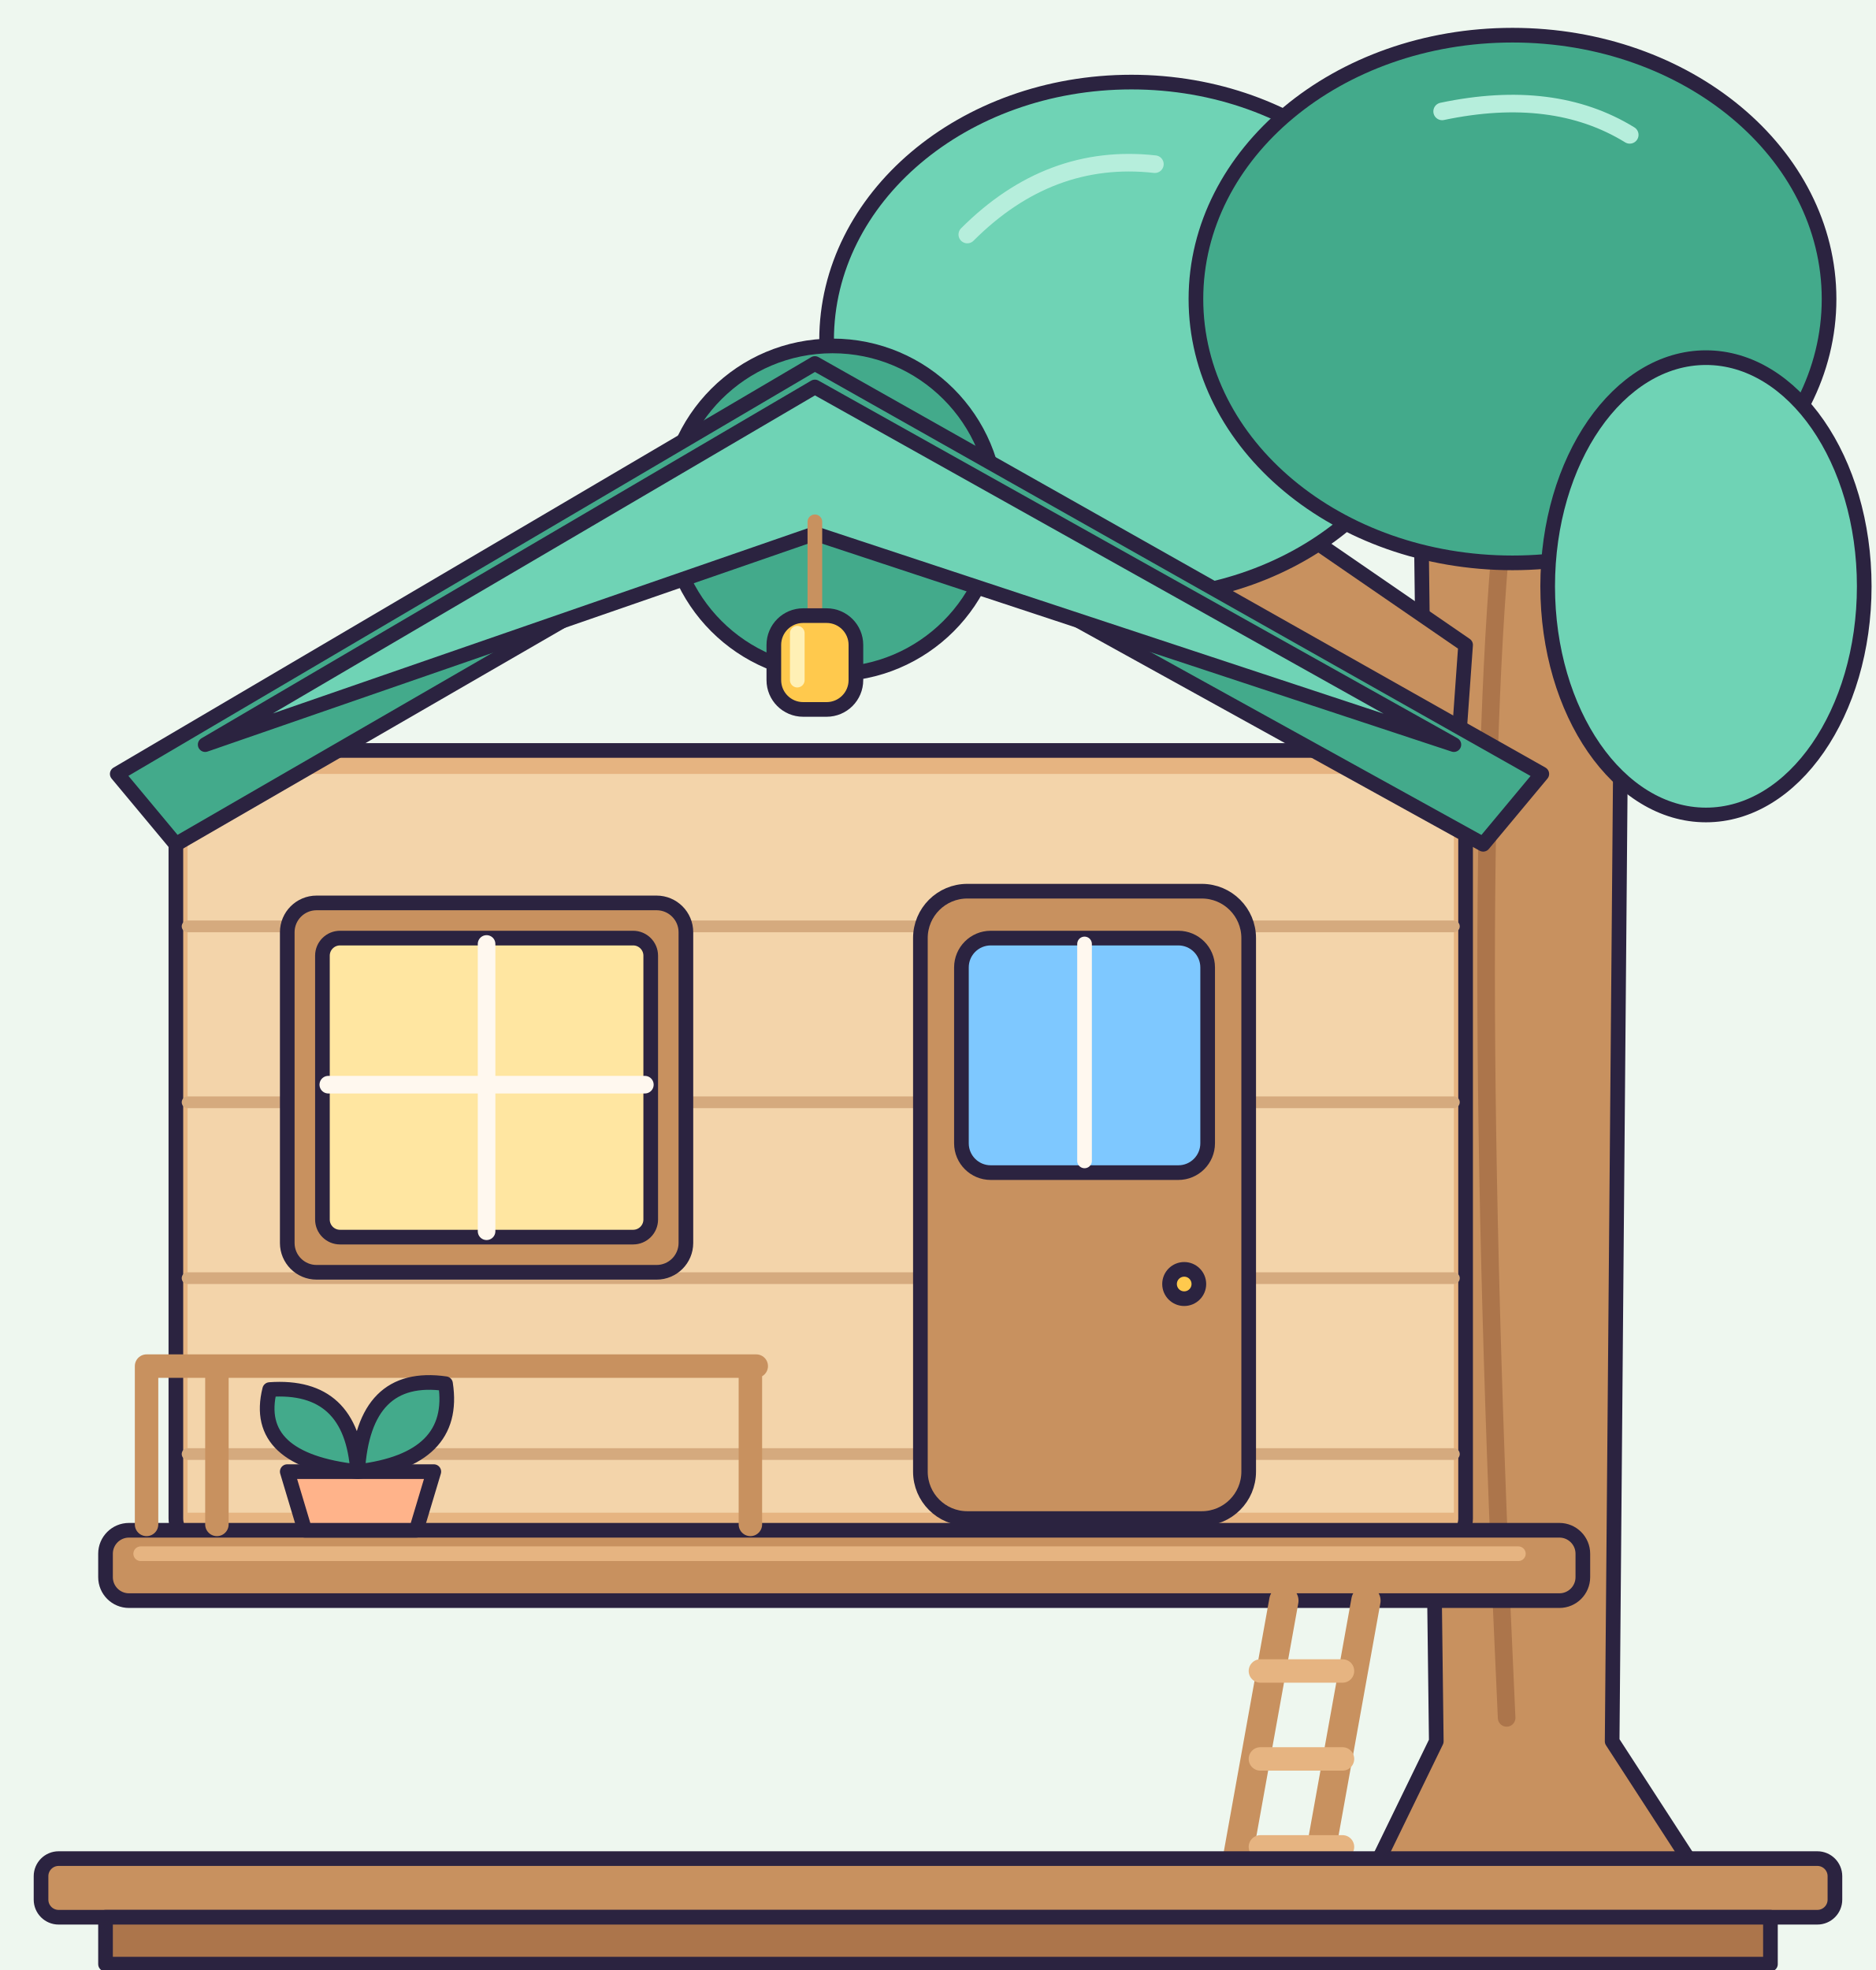
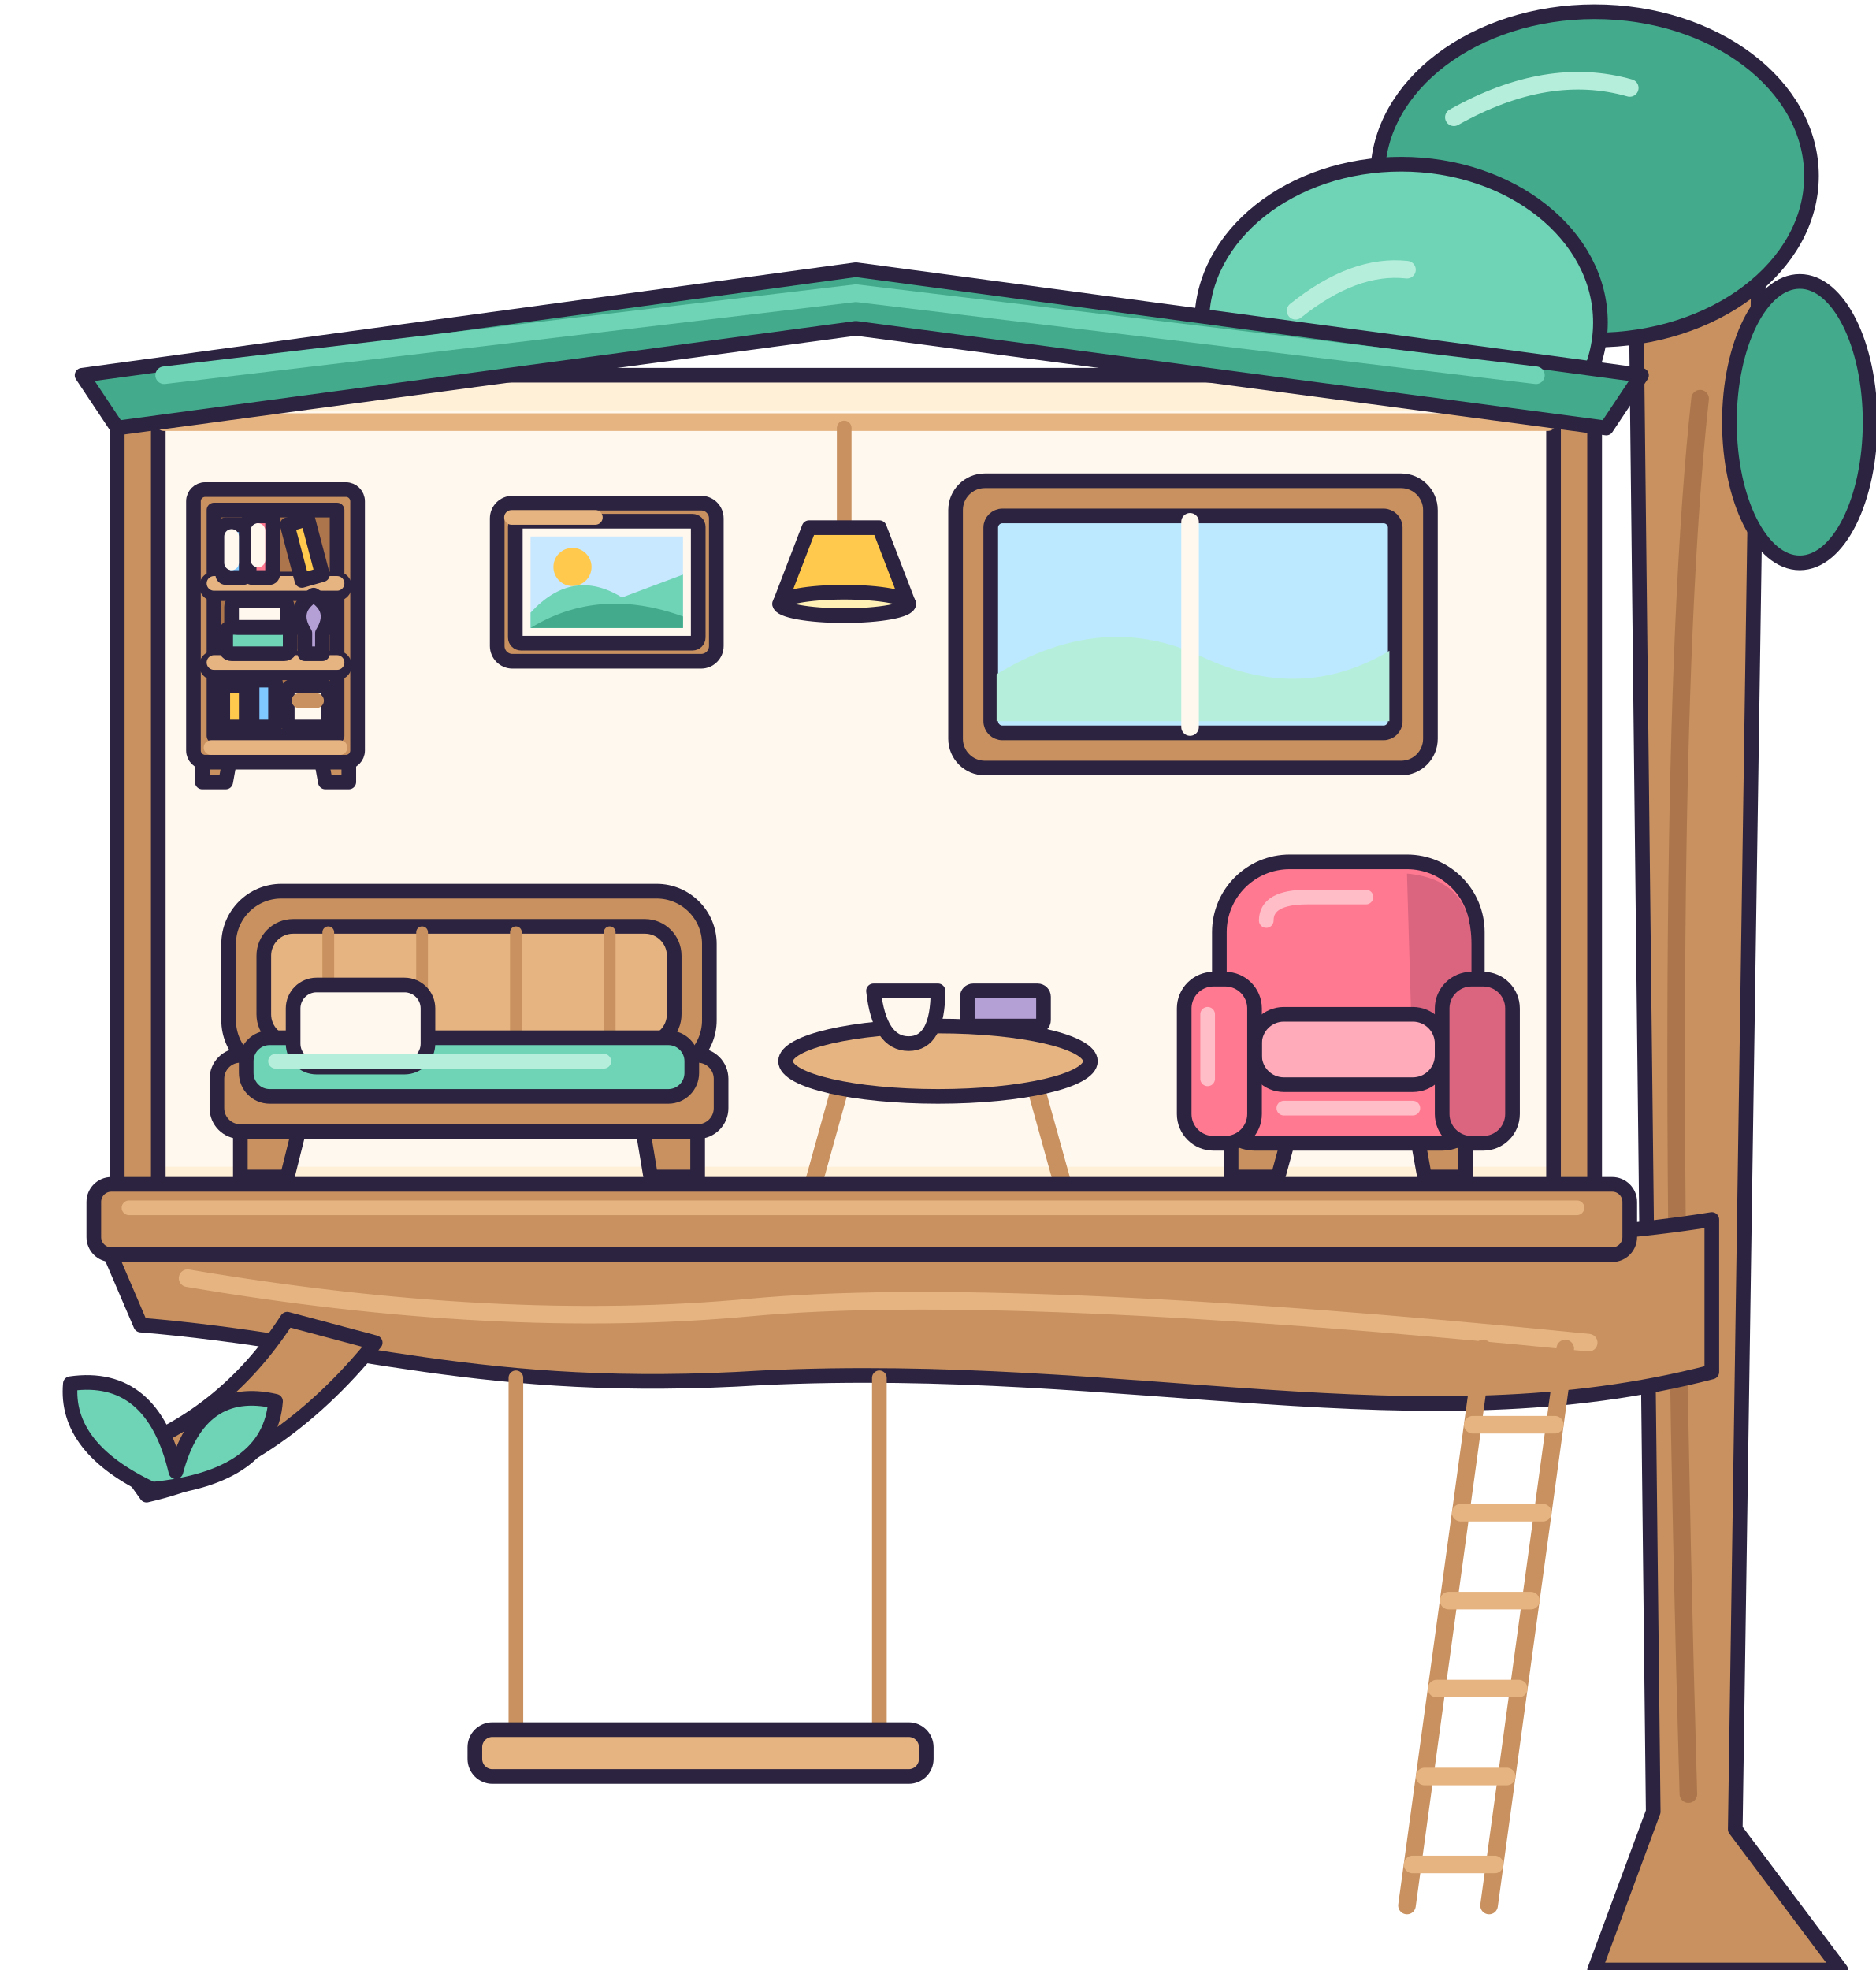
<svg xmlns="http://www.w3.org/2000/svg" width="320" height="336" viewBox="0 0 320 336">
  <g stroke="#2b2340" stroke-width="2.5" stroke-linecap="round" stroke-linejoin="round">
-     <path d="M0 0h320v336H0Z" fill="#eef7ef" stroke="none" vector-effect="non-scaling-stroke" />
-     <path d="M242 55q20-8 35 6l-2 236 24 37h-72l18-37Z" fill="#c8915f" vector-effect="non-scaling-stroke" />
-     <path d="M257 83q-7 60 0 210" fill="none" stroke="#ac754b" stroke-width="3" vector-effect="non-scaling-stroke" />
-     <path d="M250 110 202 77l-7 12 53 49Z" fill="#c8915f" vector-effect="non-scaling-stroke" />
-     <ellipse cx="193" cy="58" rx="52" ry="44" fill="#6fd3b5" vector-effect="non-scaling-stroke" />
-     <ellipse cx="258" cy="51" rx="54" ry="45" fill="#43aa8b" vector-effect="non-scaling-stroke" />
-     <ellipse cx="291" cy="100" rx="27" ry="39" fill="#6fd3b5" vector-effect="non-scaling-stroke" />
-     <ellipse cx="142" cy="87" rx="28" ry="28" fill="#43aa8b" vector-effect="non-scaling-stroke" />
-     <path d="M165 40q14-14 32-12m49-9q19-4 32 4" fill="none" stroke="#b6eedc" stroke-width="3" vector-effect="non-scaling-stroke" />
-     <rect x="30" y="128" width="220" height="135" rx="4" fill="#e6b481" vector-effect="non-scaling-stroke" />
-     <path d="M32 132h216v126H32Z" fill="#f3d4aa" stroke="none" vector-effect="non-scaling-stroke" />
-     <path d="M32 158h216" fill="none" stroke="#d5aa7e" stroke-width="2" vector-effect="non-scaling-stroke" />
-     <path d="M32 188h216" fill="none" stroke="#d5aa7e" stroke-width="2" vector-effect="non-scaling-stroke" />
-     <path d="M32 218h216" fill="none" stroke="#d5aa7e" stroke-width="2" vector-effect="non-scaling-stroke" />
-     <path d="M32 248h216" fill="none" stroke="#d5aa7e" stroke-width="2" vector-effect="non-scaling-stroke" />
-     <path d="M20 132 139 62 263 132l-10 12-114-63-109 63Z" fill="#43aa8b" vector-effect="non-scaling-stroke" />
-     <path d="M35 127 139 66 248 127 139 91Z" fill="#6fd3b5" vector-effect="non-scaling-stroke" />
-     <rect x="49" y="154" width="68" height="63" rx="5" fill="#c8915f" vector-effect="non-scaling-stroke" />
-     <rect x="55" y="160" width="56" height="51" rx="3" fill="#ffe6a1" vector-effect="non-scaling-stroke" />
-     <path d="M83 161v49m-27-25h54" fill="none" stroke="#fff8ef" stroke-width="3" vector-effect="non-scaling-stroke" />
-     <rect x="157" y="152" width="56" height="107" rx="8" fill="#c8915f" vector-effect="non-scaling-stroke" />
-     <rect x="164" y="160" width="42" height="40" rx="5" fill="#7ec8ff" vector-effect="non-scaling-stroke" />
-     <path d="M185 161v37" fill="none" stroke="#fff8ef" stroke-width="2.5" vector-effect="non-scaling-stroke" />
-     <circle cx="202" cy="219" r="2.5" fill="#ffc94d" vector-effect="non-scaling-stroke" />
-     <rect x="18" y="261" width="252" height="12" rx="4" fill="#c8915f" vector-effect="non-scaling-stroke" />
-     <path d="M24 265h235" fill="none" stroke="#e6b481" stroke-width="2.5" vector-effect="non-scaling-stroke" />
-     <path d="M25 260v-27m12 27v-27m91 27v-27M25 233h104" fill="none" stroke="#c8915f" stroke-width="4" vector-effect="non-scaling-stroke" />
-     <path d="M49 251h25l-3 10H52Z" fill="#ffb38a" vector-effect="non-scaling-stroke" />
-     <path d="M61 251q-18-2-15-14 14-1 15 14 1-17 15-15 2 13-15 15Z" fill="#43aa8b" vector-effect="non-scaling-stroke" />
-     <path d="M219 273l-9 50M233 273l-9 50" fill="none" stroke="#c8915f" stroke-width="5" vector-effect="non-scaling-stroke" />
-     <path d="M215 285h14" fill="none" stroke="#e6b481" stroke-width="4" vector-effect="non-scaling-stroke" />
-     <path d="M215 300h14" fill="none" stroke="#e6b481" stroke-width="4" vector-effect="non-scaling-stroke" />
-     <path d="M215 315h14" fill="none" stroke="#e6b481" stroke-width="4" vector-effect="non-scaling-stroke" />
-     <rect x="7" y="317" width="306" height="10" rx="3" fill="#c8915f" vector-effect="non-scaling-stroke" />
-     <path d="M18 327h284v8H18Z" fill="#ac754b" vector-effect="non-scaling-stroke" />
-     <path d="M139 89v16" fill="none" stroke="#c8915f" stroke-width="2.5" vector-effect="non-scaling-stroke" />
-     <rect x="132" y="105" width="14" height="16" rx="5" fill="#ffc94d" vector-effect="non-scaling-stroke" />
-     <path d="M136 108v8" fill="none" stroke="#fff0b5" stroke-width="2.5" vector-effect="non-scaling-stroke" />
+     <path d="M279 43q12-7 21 1l-4 268 18 24h-42l10-27Z" fill="#c8915f" vector-effect="non-scaling-stroke" />
+     <path d="M290 68q-7 64-2 238" fill="none" stroke="#ac754b" stroke-width="3" vector-effect="non-scaling-stroke" />
+     <ellipse cx="272" cy="30" rx="37" ry="28" fill="#43aa8b" vector-effect="non-scaling-stroke" />
+     <ellipse cx="239" cy="55" rx="34" ry="27" fill="#6fd3b5" vector-effect="non-scaling-stroke" />
+     <ellipse cx="307" cy="72" rx="12" ry="24" fill="#43aa8b" vector-effect="non-scaling-stroke" />
+     <path d="M248 20q16-9 30-5m-57 38q10-8 19-7" fill="none" stroke="#b6eedc" stroke-width="3" vector-effect="non-scaling-stroke" />
+     <path d="M292 208C242 216 187 207 126 211 83 214 49 207 18 212L24 226C60 229 82 238 130 235 193 232 242 247 292 234Z" fill="#c8915f" vector-effect="non-scaling-stroke" />
+     <path d="M32 218q53 9 96 5t143 6" fill="none" stroke="#e6b481" stroke-width="3" vector-effect="non-scaling-stroke" />
+     <path d="M64 229q-17 21-39 26l-5-7q18-6 29-23Z" fill="#c8915f" vector-effect="non-scaling-stroke" />
+     <path d="M26 254q-15-7-14-18 14-2 18 15 4-15 17-12-1 13-21 15Z" fill="#6fd3b5" vector-effect="non-scaling-stroke" />
+     <path d="M253 230l-13 95M267 230l-13 95" fill="none" stroke="#c8915f" stroke-width="3" vector-effect="non-scaling-stroke" />
+     <path d="M251.22 243h14" fill="none" stroke="#e6b481" stroke-width="3" vector-effect="non-scaling-stroke" />
+     <path d="M249.17 258h14" fill="none" stroke="#e6b481" stroke-width="3" vector-effect="non-scaling-stroke" />
+     <path d="M247.12 273h14" fill="none" stroke="#e6b481" stroke-width="3" vector-effect="non-scaling-stroke" />
+     <path d="M245.06 288h14" fill="none" stroke="#e6b481" stroke-width="3" vector-effect="non-scaling-stroke" />
+     <path d="M243.01 303h14" fill="none" stroke="#e6b481" stroke-width="3" vector-effect="non-scaling-stroke" />
+     <path d="M240.96 318h14" fill="none" stroke="#e6b481" stroke-width="3" vector-effect="non-scaling-stroke" />
+     <path d="M88 235v61m62-61v61" fill="none" stroke="#c8915f" stroke-width="2.5" vector-effect="non-scaling-stroke" />
+     <rect x="81" y="295" width="77" height="8" rx="3" fill="#e6b481" vector-effect="non-scaling-stroke" />
+     <rect x="20" y="64" width="252" height="140" rx="3" fill="#fff0d7" vector-effect="non-scaling-stroke" />
+     <path d="M25 70h242v129H25Z" fill="#fff8ef" stroke="none" vector-effect="non-scaling-stroke" />
+     <rect x="20" y="64" width="7" height="140" rx="2" fill="#c8915f" vector-effect="non-scaling-stroke" />
+     <rect x="265" y="64" width="7" height="140" rx="2" fill="#c8915f" vector-effect="non-scaling-stroke" />
+     <path d="M28 72h236" fill="none" stroke="#e6b481" stroke-width="3" vector-effect="non-scaling-stroke" />
+     <path d="M14 64 146 46 280 64l-6 9-128-17L20 73Z" fill="#43aa8b" vector-effect="non-scaling-stroke" />
+     <path d="M28 64 146 50l116 14" fill="none" stroke="#6fd3b5" stroke-width="3" vector-effect="non-scaling-stroke" />
+     <rect x="163" y="82" width="81" height="49" rx="5" fill="#c8915f" vector-effect="non-scaling-stroke" />
+     <rect x="169" y="88" width="69" height="37" rx="2" fill="#bce9ff" vector-effect="non-scaling-stroke" />
+     <path d="M170 115q18-11 35-3t32-1v12h-67Z" fill="#b6eedc" stroke="none" vector-effect="non-scaling-stroke" />
+     <path d="M203 89v35" fill="none" stroke="#fff8ef" stroke-width="3" vector-effect="non-scaling-stroke" />
+     <g transform="translate(31 82) scale(0.5)">
+       <g stroke="#2b2340" stroke-width="2.5" stroke-linecap="round" stroke-linejoin="round">
+         <path d="M7 92v10.75h8l2-11m30 0 2 11h8V92" fill="#c8915f" vector-effect="non-scaling-stroke" />
+         <rect x="4" y="3" width="56" height="93" rx="4" fill="#c8915f" vector-effect="non-scaling-stroke" />
+         <path d="M11 10h42v77H11Z" fill="#ac754b" vector-effect="non-scaling-stroke" />
+         <path d="M11 36h42m-42 27h42" fill="none" stroke-width="5" vector-effect="non-scaling-stroke" />
+         <path d="M11 35h42m-42 27h42" fill="none" stroke="#e6b481" stroke-width="2.5" vector-effect="non-scaling-stroke" />
+         <rect x="14" y="15" width="8" height="18" rx="1" fill="#7ec8ff" vector-effect="non-scaling-stroke" />
+         <rect x="23" y="12" width="8" height="21" rx="1" fill="#ff7a90" vector-effect="non-scaling-stroke" />
+         <path d="m36 15 7-2 5 19-7 2Z" fill="#ffc94d" vector-effect="non-scaling-stroke" />
+         <path d="M17 19v9m9-11v10" fill="none" stroke="#fff8ef" vector-effect="non-scaling-stroke" />
+         <rect x="15" y="50" width="22" height="9" rx="2" fill="#6fd3b5" vector-effect="non-scaling-stroke" />
+         <rect x="17" y="41" width="19" height="9" rx="2" fill="#fff8ef" vector-effect="non-scaling-stroke" />
+         <path d="M42 52q-5-8 3-13 8 5 3 13v7h-6Z" fill="#b5a0d6" vector-effect="non-scaling-stroke" />
+         <rect x="14" y="70" width="8" height="14" rx="1" fill="#ffc94d" vector-effect="non-scaling-stroke" />
+         <rect x="24" y="68" width="8" height="16" rx="1" fill="#7ec8ff" vector-effect="non-scaling-stroke" />
+         <rect x="36" y="70" width="14" height="14" rx="2" fill="#fff8ef" vector-effect="non-scaling-stroke" />
+         <path d="M40 75h6" fill="none" stroke="#c8915f" vector-effect="non-scaling-stroke" />
+         <path d="M10 91h44" fill="none" stroke="#e6b481" vector-effect="non-scaling-stroke" />
+       </g>
+     </g>
+     <g transform="translate(84 85) scale(0.65)">
+       <g stroke="#2b2340" stroke-width="2.5" stroke-linecap="round" stroke-linejoin="round">
+         <rect x="1.25" y="1.25" width="57.5" height="41.5" rx="4" fill="#c8915f" vector-effect="non-scaling-stroke" />
+         <rect x="6" y="6" width="48" height="32" rx="1.5" fill="#fff8ef" vector-effect="non-scaling-stroke" />
+         <path d="M10 10h40v24H10Z" fill="#c8e8ff" stroke="none" vector-effect="non-scaling-stroke" />
+         <circle cx="21" cy="18" r="5" fill="#ffc94d" stroke="none" vector-effect="non-scaling-stroke" />
+         <path d="M10 30q11-12 24-4l16-6v14H10Z" fill="#6fd3b5" stroke="none" vector-effect="non-scaling-stroke" />
+         <path d="M10 34q18-11 40-3v3Z" fill="#43aa8b" stroke="none" vector-effect="non-scaling-stroke" />
+         <path d="M5 5h22" fill="none" stroke="#e6b481" vector-effect="non-scaling-stroke" />
+       </g>
+     </g>
+     <g transform="translate(32 146) scale(1)">
+       <g stroke="#2b2340" stroke-width="2.5" stroke-linecap="round" stroke-linejoin="round">
+         <path d="M9 43v11.75h8l3-12m57 0 2 12h8V43" fill="#c8915f" vector-effect="non-scaling-stroke" />
+         <rect x="7" y="6" width="82" height="31" rx="9" fill="#c8915f" vector-effect="non-scaling-stroke" />
+         <rect x="13" y="12" width="70" height="20" rx="5" fill="#e6b481" vector-effect="non-scaling-stroke" />
+         <path d="M24 13v17" fill="none" stroke="#c8915f" stroke-width="2" vector-effect="non-scaling-stroke" />
+         <path d="M40 13v17" fill="none" stroke="#c8915f" stroke-width="2" vector-effect="non-scaling-stroke" />
+         <path d="M56 13v17" fill="none" stroke="#c8915f" stroke-width="2" vector-effect="non-scaling-stroke" />
+         <path d="M72 13v17" fill="none" stroke="#c8915f" stroke-width="2" vector-effect="non-scaling-stroke" />
+         <rect x="5" y="34" width="86" height="13" rx="4" fill="#c8915f" vector-effect="non-scaling-stroke" />
+         <rect x="10" y="31" width="76" height="10" rx="4" fill="#6fd3b5" vector-effect="non-scaling-stroke" />
+         <rect x="18" y="22" width="23" height="14" rx="4" fill="#fff8ef" vector-effect="non-scaling-stroke" />
+         <path d="M15 35h56" fill="none" stroke="#b6eedc" stroke-width="2.5" vector-effect="non-scaling-stroke" />
+       </g>
+     </g>
+     <g transform="translate(198 142) scale(1)">
+       <g stroke="#2b2340" stroke-width="2.5" stroke-linecap="round" stroke-linejoin="round">
+         <path d="M12 48v10.75h8l3-11m20 0 2 11h7V48" fill="#c8915f" vector-effect="non-scaling-stroke" />
+         <rect x="10" y="5" width="44" height="39" rx="12" fill="#ff7a90" vector-effect="non-scaling-stroke" />
+         <path d="M42 7q11 1 11 12v22H43Z" fill="#db647f" stroke="none" vector-effect="non-scaling-stroke" />
+         <path d="M18 15q0-4 7-4h10" fill="none" stroke="#ffbdc8" vector-effect="non-scaling-stroke" />
+         <rect x="10" y="34" width="44" height="19" rx="6" fill="#ff7a90" vector-effect="non-scaling-stroke" />
+         <rect x="16" y="31" width="32" height="12" rx="5" fill="#ffabb9" vector-effect="non-scaling-stroke" />
+         <rect x="4" y="25" width="12" height="28" rx="5" fill="#ff7a90" vector-effect="non-scaling-stroke" />
+         <rect x="48" y="25" width="12" height="28" rx="5" fill="#db647f" vector-effect="non-scaling-stroke" />
+         <path d="M8 31v11m13 5h22" fill="none" stroke="#ffbdc8" vector-effect="non-scaling-stroke" />
+       </g>
+     </g>
+     <path d="M144 183l-5 18m37-18 5 18" fill="none" stroke="#c8915f" stroke-width="3" vector-effect="non-scaling-stroke" />
+     <ellipse cx="160" cy="181" rx="26" ry="6" fill="#e6b481" vector-effect="non-scaling-stroke" />
+     <path d="M149 169h11q0 9-5 9t-6-9Z" fill="#fff8ef" vector-effect="non-scaling-stroke" />
+     <rect x="165" y="169" width="13" height="6" rx="1" fill="#b5a0d6" vector-effect="non-scaling-stroke" />
+     <path d="M144 73v17" fill="none" stroke="#c8915f" stroke-width="2.5" vector-effect="non-scaling-stroke" />
+     <path d="M138 90h12l5 13h-22Z" fill="#ffc94d" vector-effect="non-scaling-stroke" />
+     <ellipse cx="144" cy="103" rx="11" ry="2" fill="#fff0b5" vector-effect="non-scaling-stroke" />
+     <rect x="16" y="202" width="262" height="12" rx="3" fill="#c8915f" vector-effect="non-scaling-stroke" />
+     <path d="M22 206h247" fill="none" stroke="#e6b481" stroke-width="2.5" vector-effect="non-scaling-stroke" />
  </g>
</svg>
